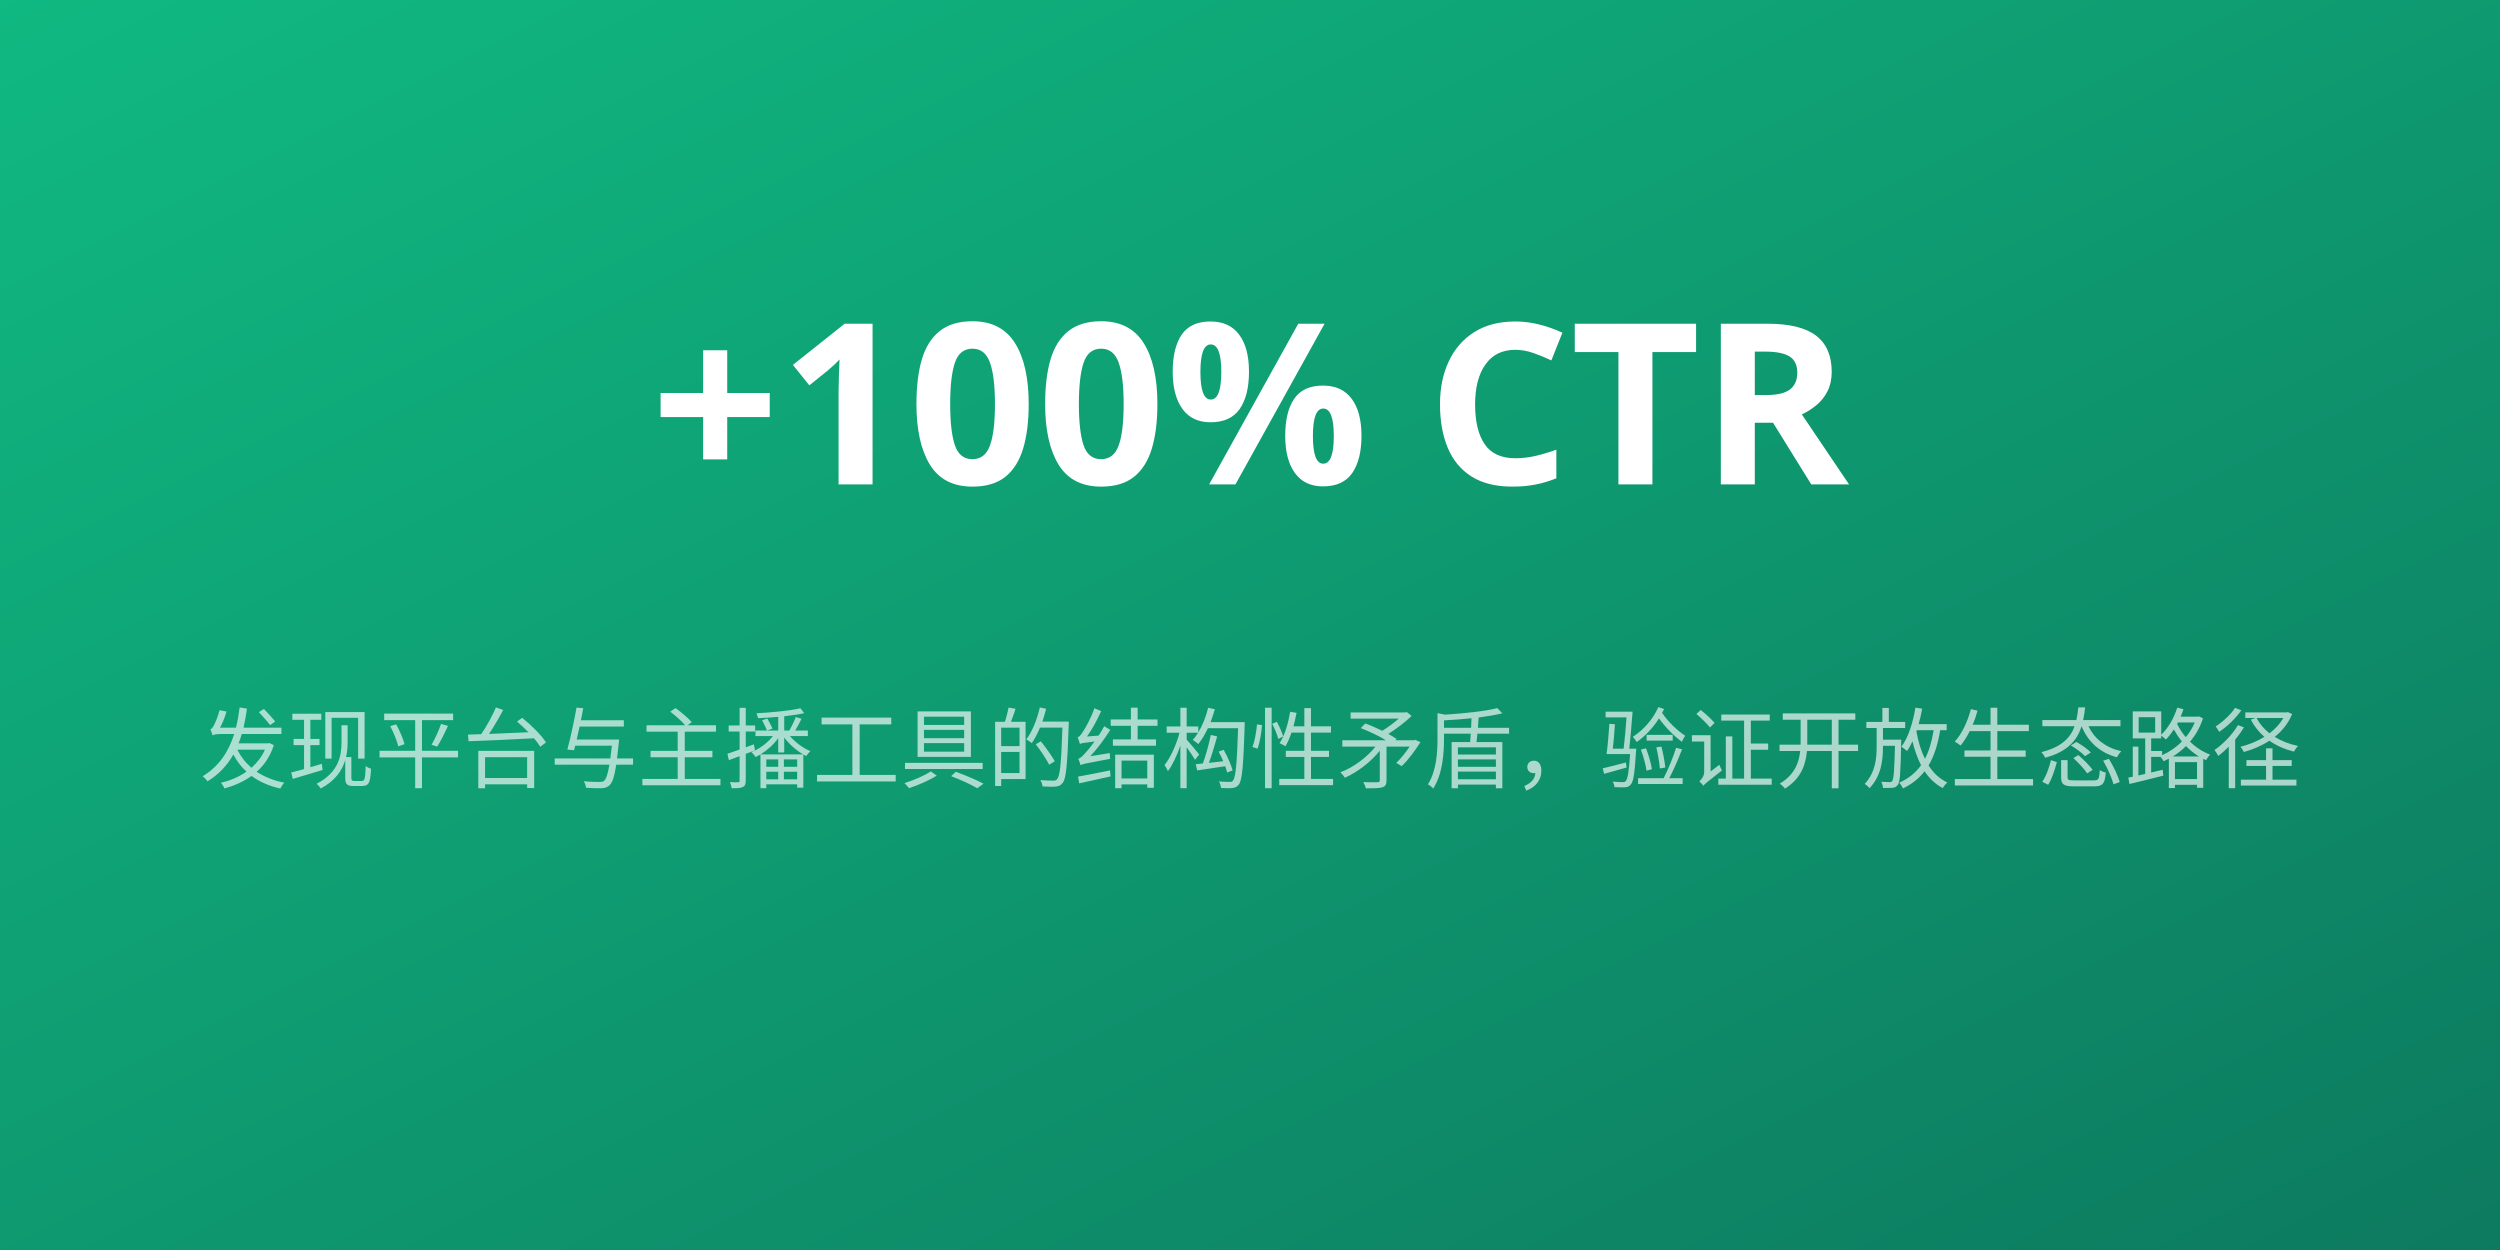
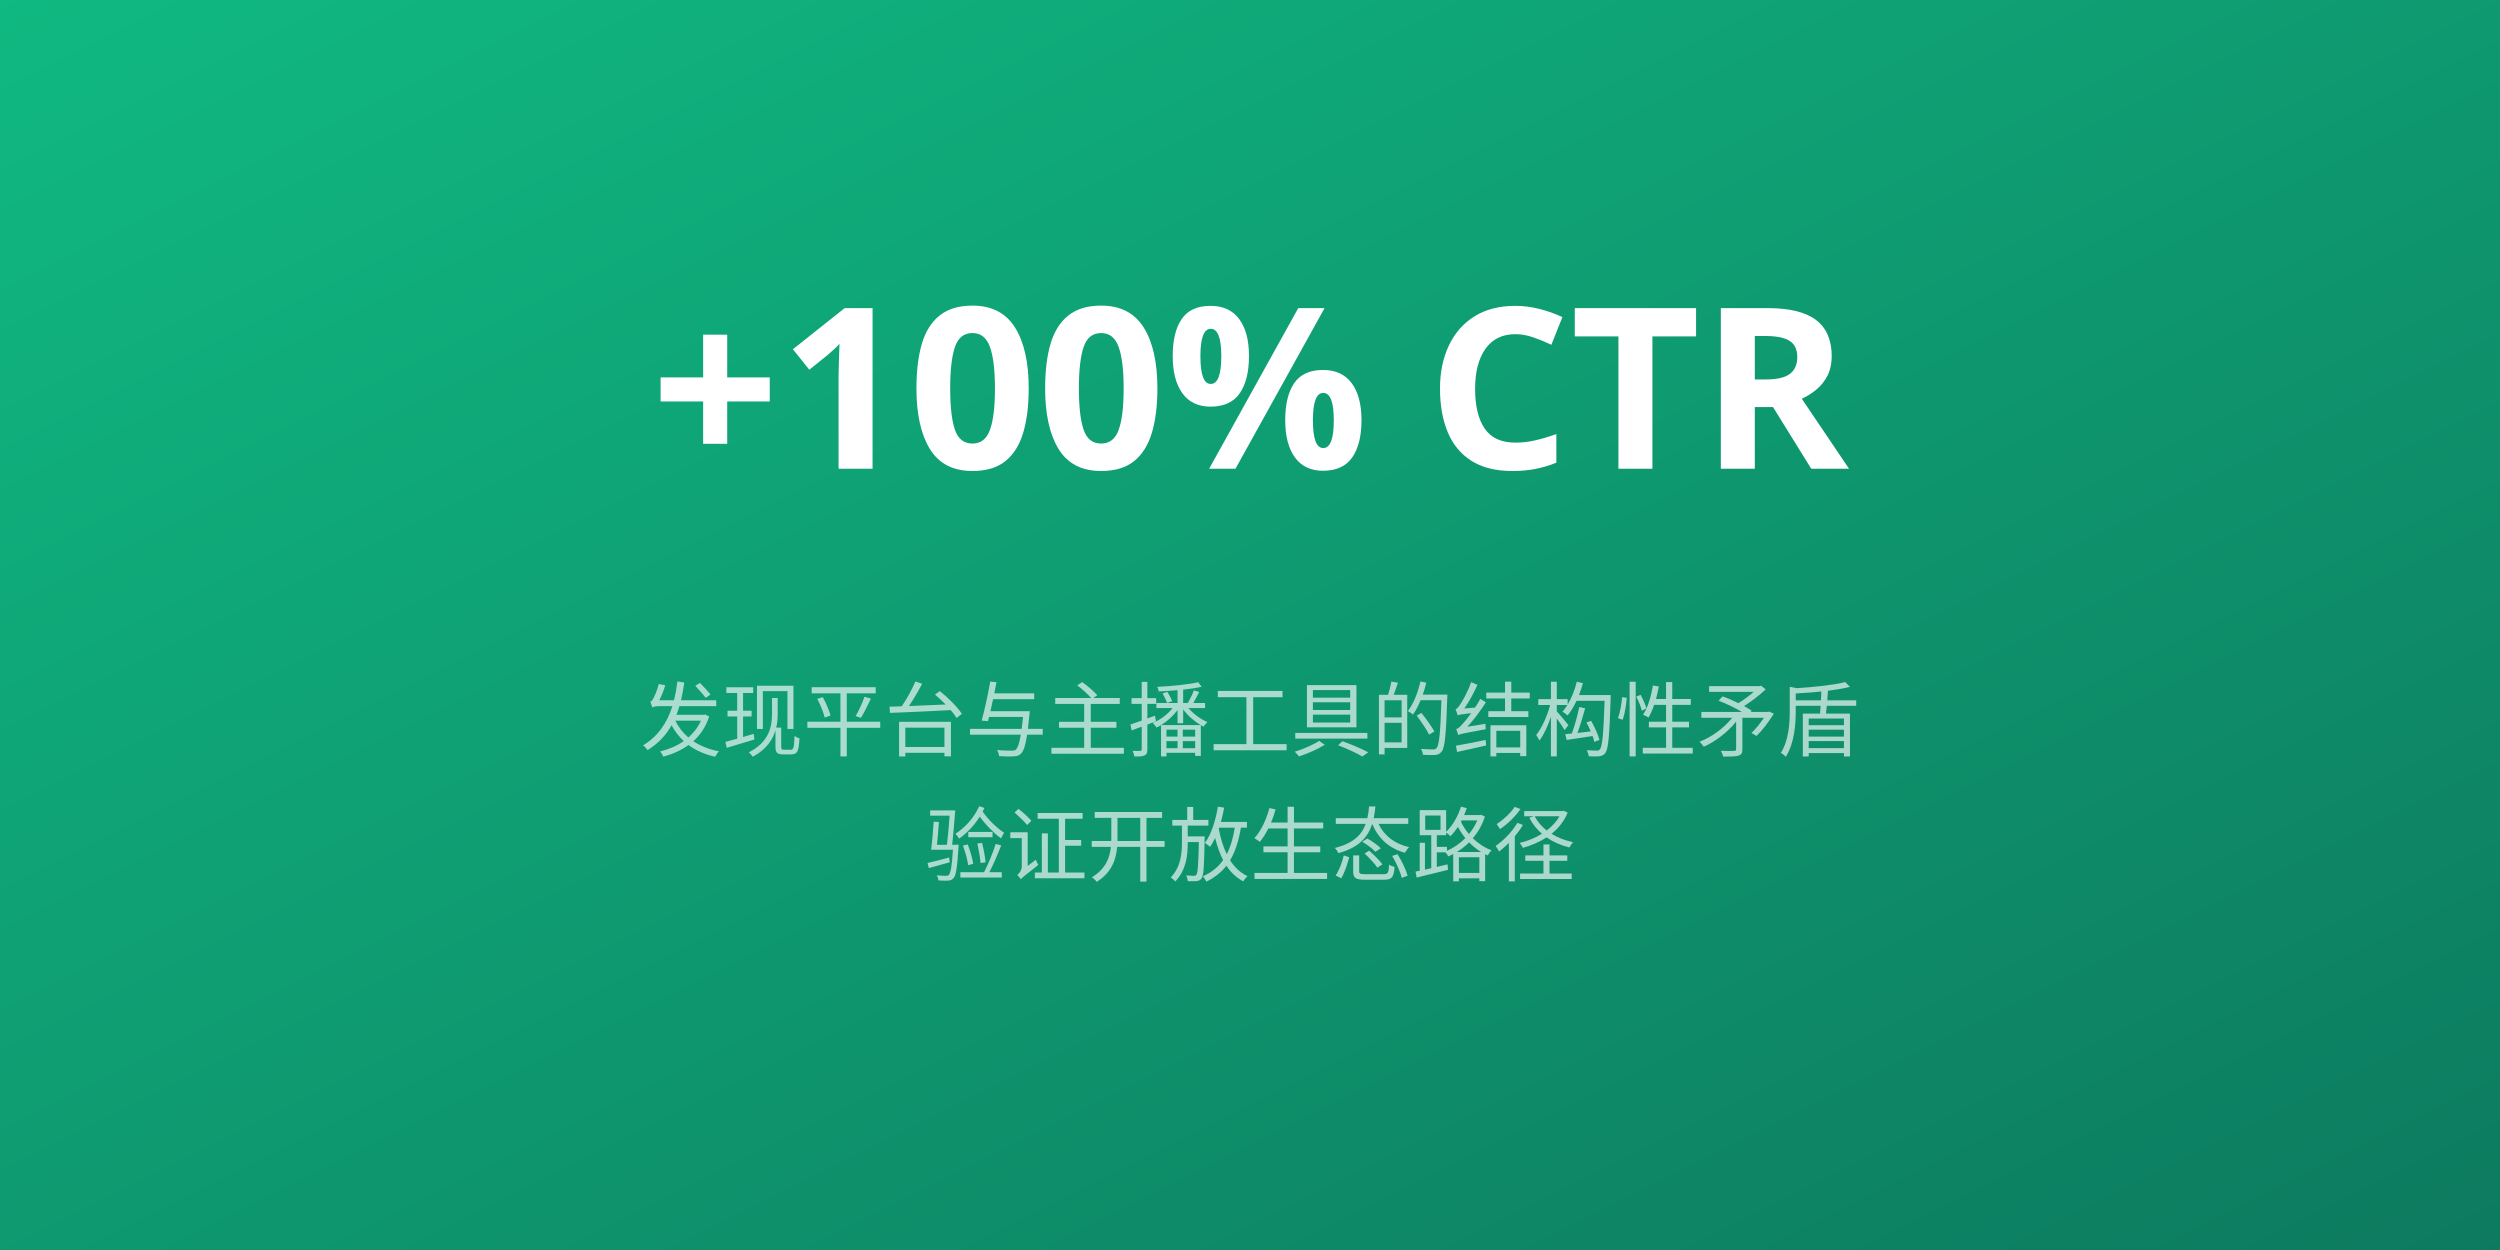
<svg xmlns="http://www.w3.org/2000/svg" width="800" height="400">
  <defs>
    <linearGradient id="bg" x1="0" y1="0" x2="1" y2="1">
      <stop offset="0%" stop-color="#10b981" />
      <stop offset="100%" stop-color="#0d7a5f" />
    </linearGradient>
  </defs>
  <rect width="800" height="400" fill="url(#bg)" />
-   <text x="400" y="155" fill="#fff" font-family="system-ui,sans-serif" font-size="72" font-weight="700" text-anchor="middle">+100% CTR</text>
-   <text x="400" y="250" fill="#fff" font-family="system-ui,sans-serif" font-size="28" text-anchor="middle" opacity="0.65">发现平台与主播工具的结构性矛盾，验证开放生态路径</text>
+   <text x="400" y="150" fill="#fff" font-family="system-ui,sans-serif" font-size="72" font-weight="700" text-anchor="middle">+100% CTR</text>
+   <text x="400" y="240" fill="#fff" font-family="system-ui,sans-serif" font-size="26" text-anchor="middle" opacity="0.65">发现平台与主播工具的结构性矛盾</text>
+   <text x="400" y="280" fill="#fff" font-family="system-ui,sans-serif" font-size="26" text-anchor="middle" opacity="0.65">验证开放生态路径</text>
</svg>
